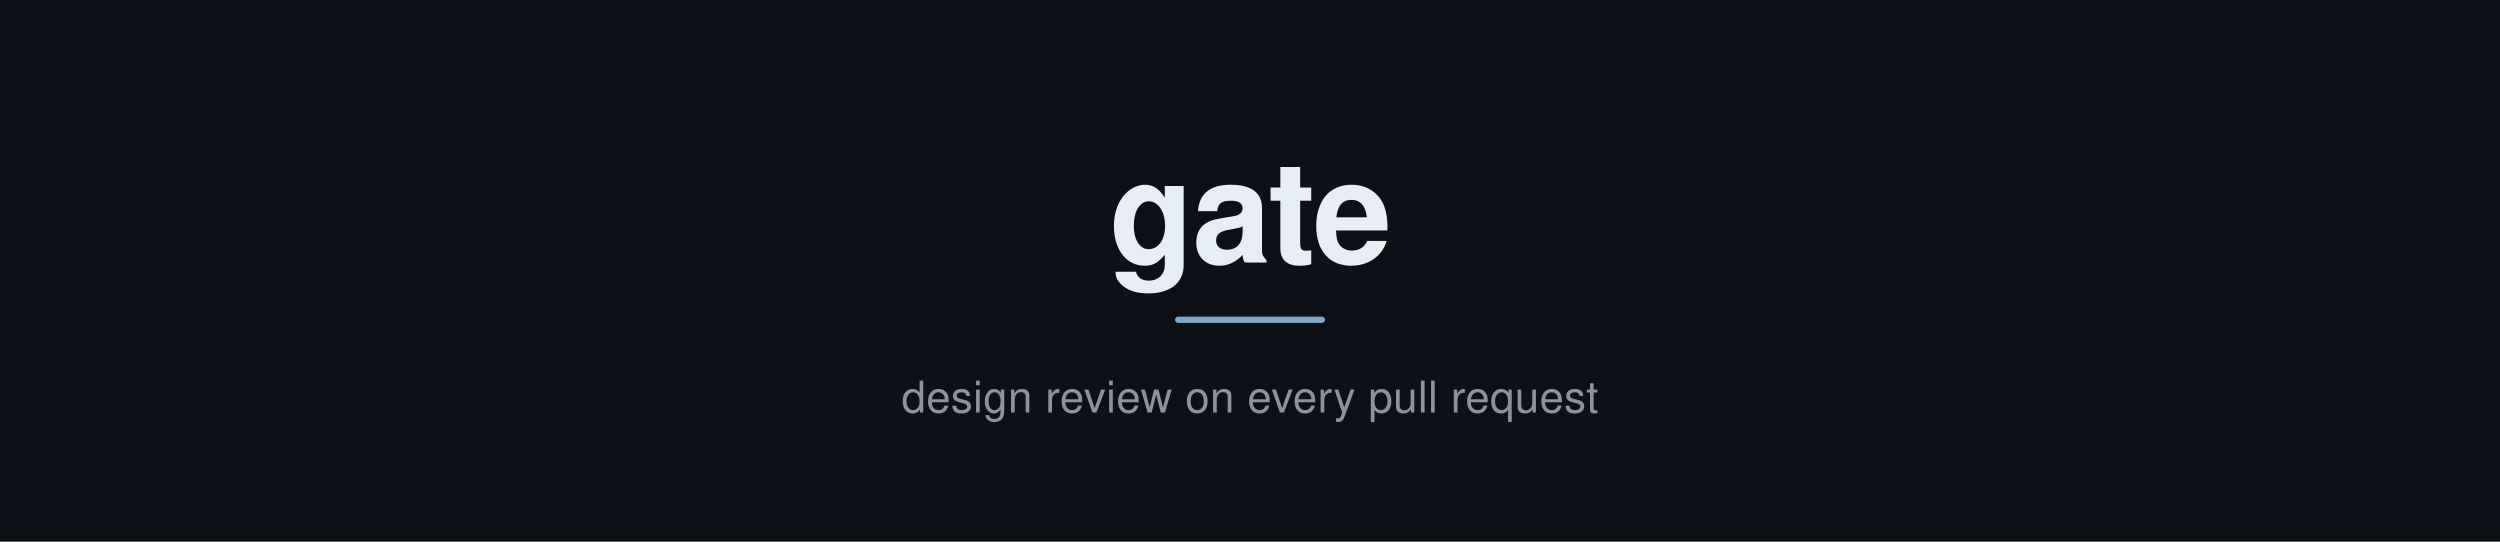
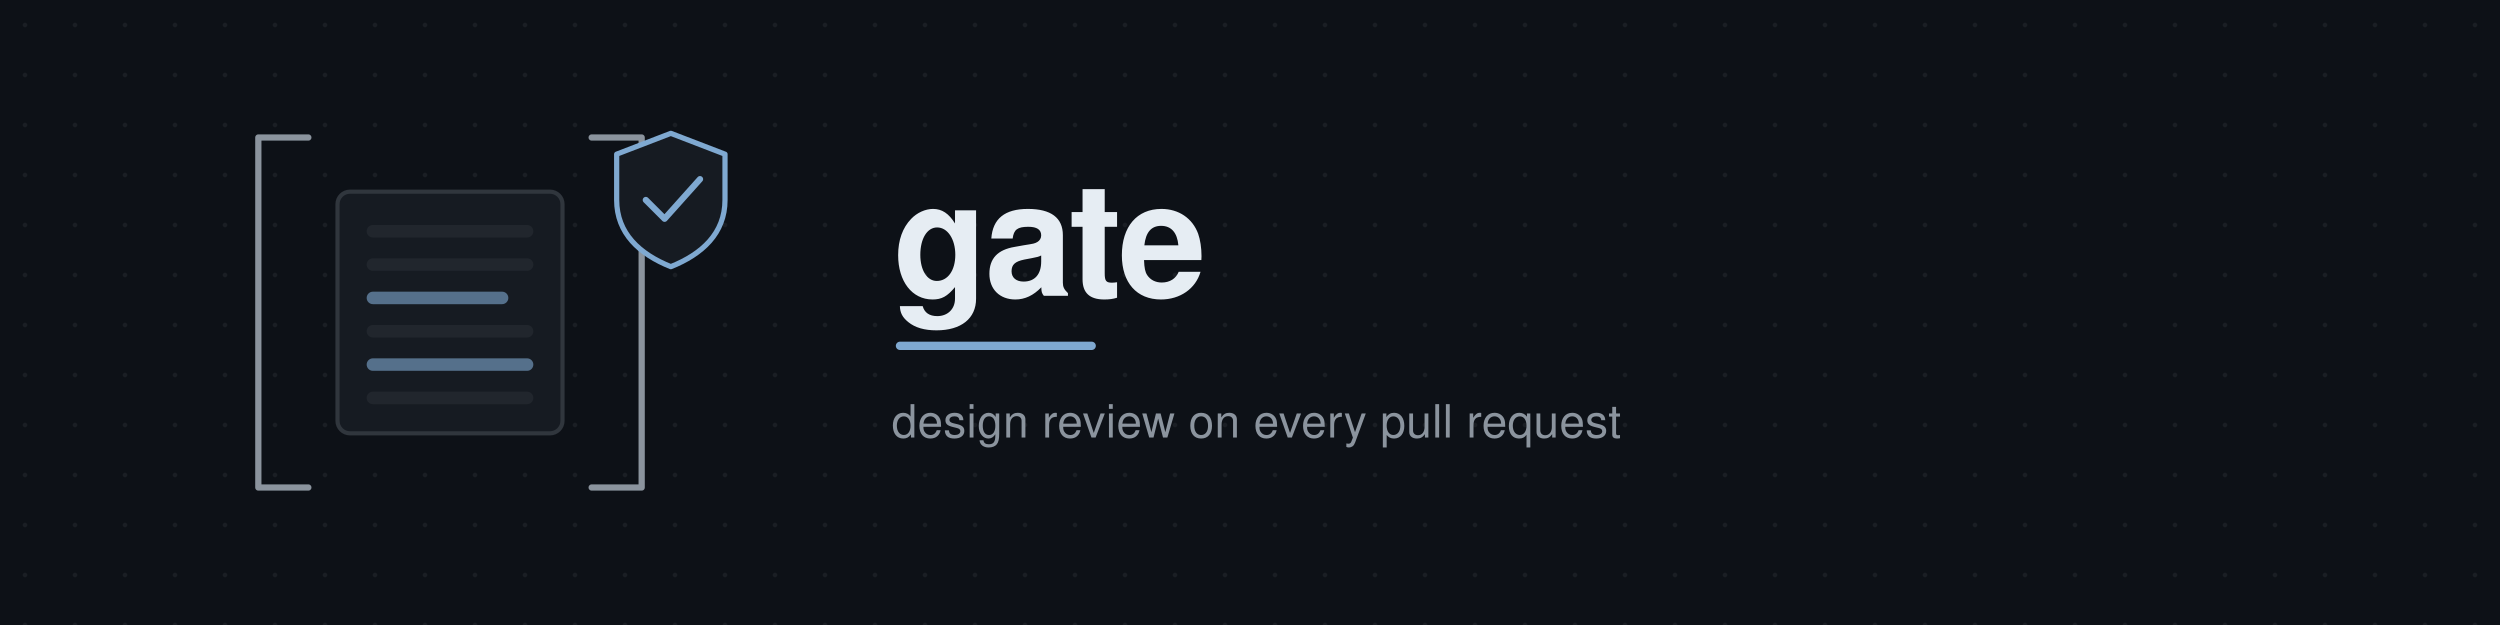
- <svg xmlns="http://www.w3.org/2000/svg" width="1200" height="260" viewBox="0 0 1200 260" role="img" aria-label="gate: design review on every pull request">
-   <rect width="1200" height="260" fill="#0D1117" />
-   <text x="600" y="126" text-anchor="middle" font-family="ui-sans-serif, -apple-system, 'Segoe UI', Helvetica, Arial, sans-serif" font-size="68" font-weight="600" letter-spacing="-1" fill="#E6EDF3">gate</text>
-   <rect x="564" y="152" width="72" height="3" rx="1.5" fill="#7FA8CC" />
-   <text x="600" y="198" text-anchor="middle" font-family="ui-sans-serif, -apple-system, 'Segoe UI', Helvetica, Arial, sans-serif" font-size="21" font-weight="400" letter-spacing="0.2" fill="#8B949E">design review on every pull request</text>
+ <svg xmlns="http://www.w3.org/2000/svg" width="1200" height="300" viewBox="0 0 1200 300" role="img" aria-label="gate: design review on every pull request">
+   <rect width="1200" height="300" fill="#0D1117" />
+   <defs>
+     <pattern id="dots" width="24" height="24" patternUnits="userSpaceOnUse">
+       <circle cx="12" cy="12" r="1.1" fill="#E6EDF3" />
+     </pattern>
+   </defs>
+   <rect width="1200" height="300" fill="url(#dots)" opacity="0.06" aria-hidden="true" />
+   <g aria-hidden="true" stroke-linecap="round" stroke-linejoin="round">
+     <rect x="162" y="92" width="108" height="116" rx="6" fill="#161B22" stroke="#30363D" stroke-width="2" />
+     <rect x="176" y="108" width="80" height="6" rx="3" fill="#21262D" />
+     <rect x="176" y="124" width="80" height="6" rx="3" fill="#21262D" />
+     <rect x="176" y="156" width="80" height="6" rx="3" fill="#21262D" />
+     <rect x="176" y="188" width="80" height="6" rx="3" fill="#21262D" />
+     <rect x="176" y="140" width="68" height="6" rx="3" fill="#7FA9D1" opacity="0.6" />
+     <rect x="176" y="172" width="80" height="6" rx="3" fill="#7FA9D1" opacity="0.6" />
+     <path d="M 148 66 H 124 V 234 H 148" fill="none" stroke="#8B949E" stroke-width="3" />
+     <path d="M 284 66 H 308 V 234 H 284" fill="none" stroke="#8B949E" stroke-width="3" />
+     <path d="M 322 64 l 26 10 v 22 c 0 16 -11 26 -26 32 c -15 -6 -26 -16 -26 -32 v -22 z" fill="#161B22" stroke="#7FA9D1" stroke-width="2.5" />
+     <polyline points="310 96 319 105 336 86" fill="none" stroke="#7FA9D1" stroke-width="3" />
+   </g>
+   <text x="428" y="142" font-family="ui-sans-serif, -apple-system, 'Segoe UI', Helvetica, Arial, sans-serif" font-size="76" font-weight="600" letter-spacing="-1.5" fill="#E6EDF3">gate</text>
+   <rect x="430" y="164" width="96" height="4" rx="2" fill="#7FA9D1" />
+   <text x="428" y="210" font-family="ui-sans-serif, -apple-system, 'Segoe UI', Helvetica, Arial, sans-serif" font-size="22" font-weight="400" letter-spacing="0.2" fill="#8B949E">design review on every pull request</text>
</svg>
